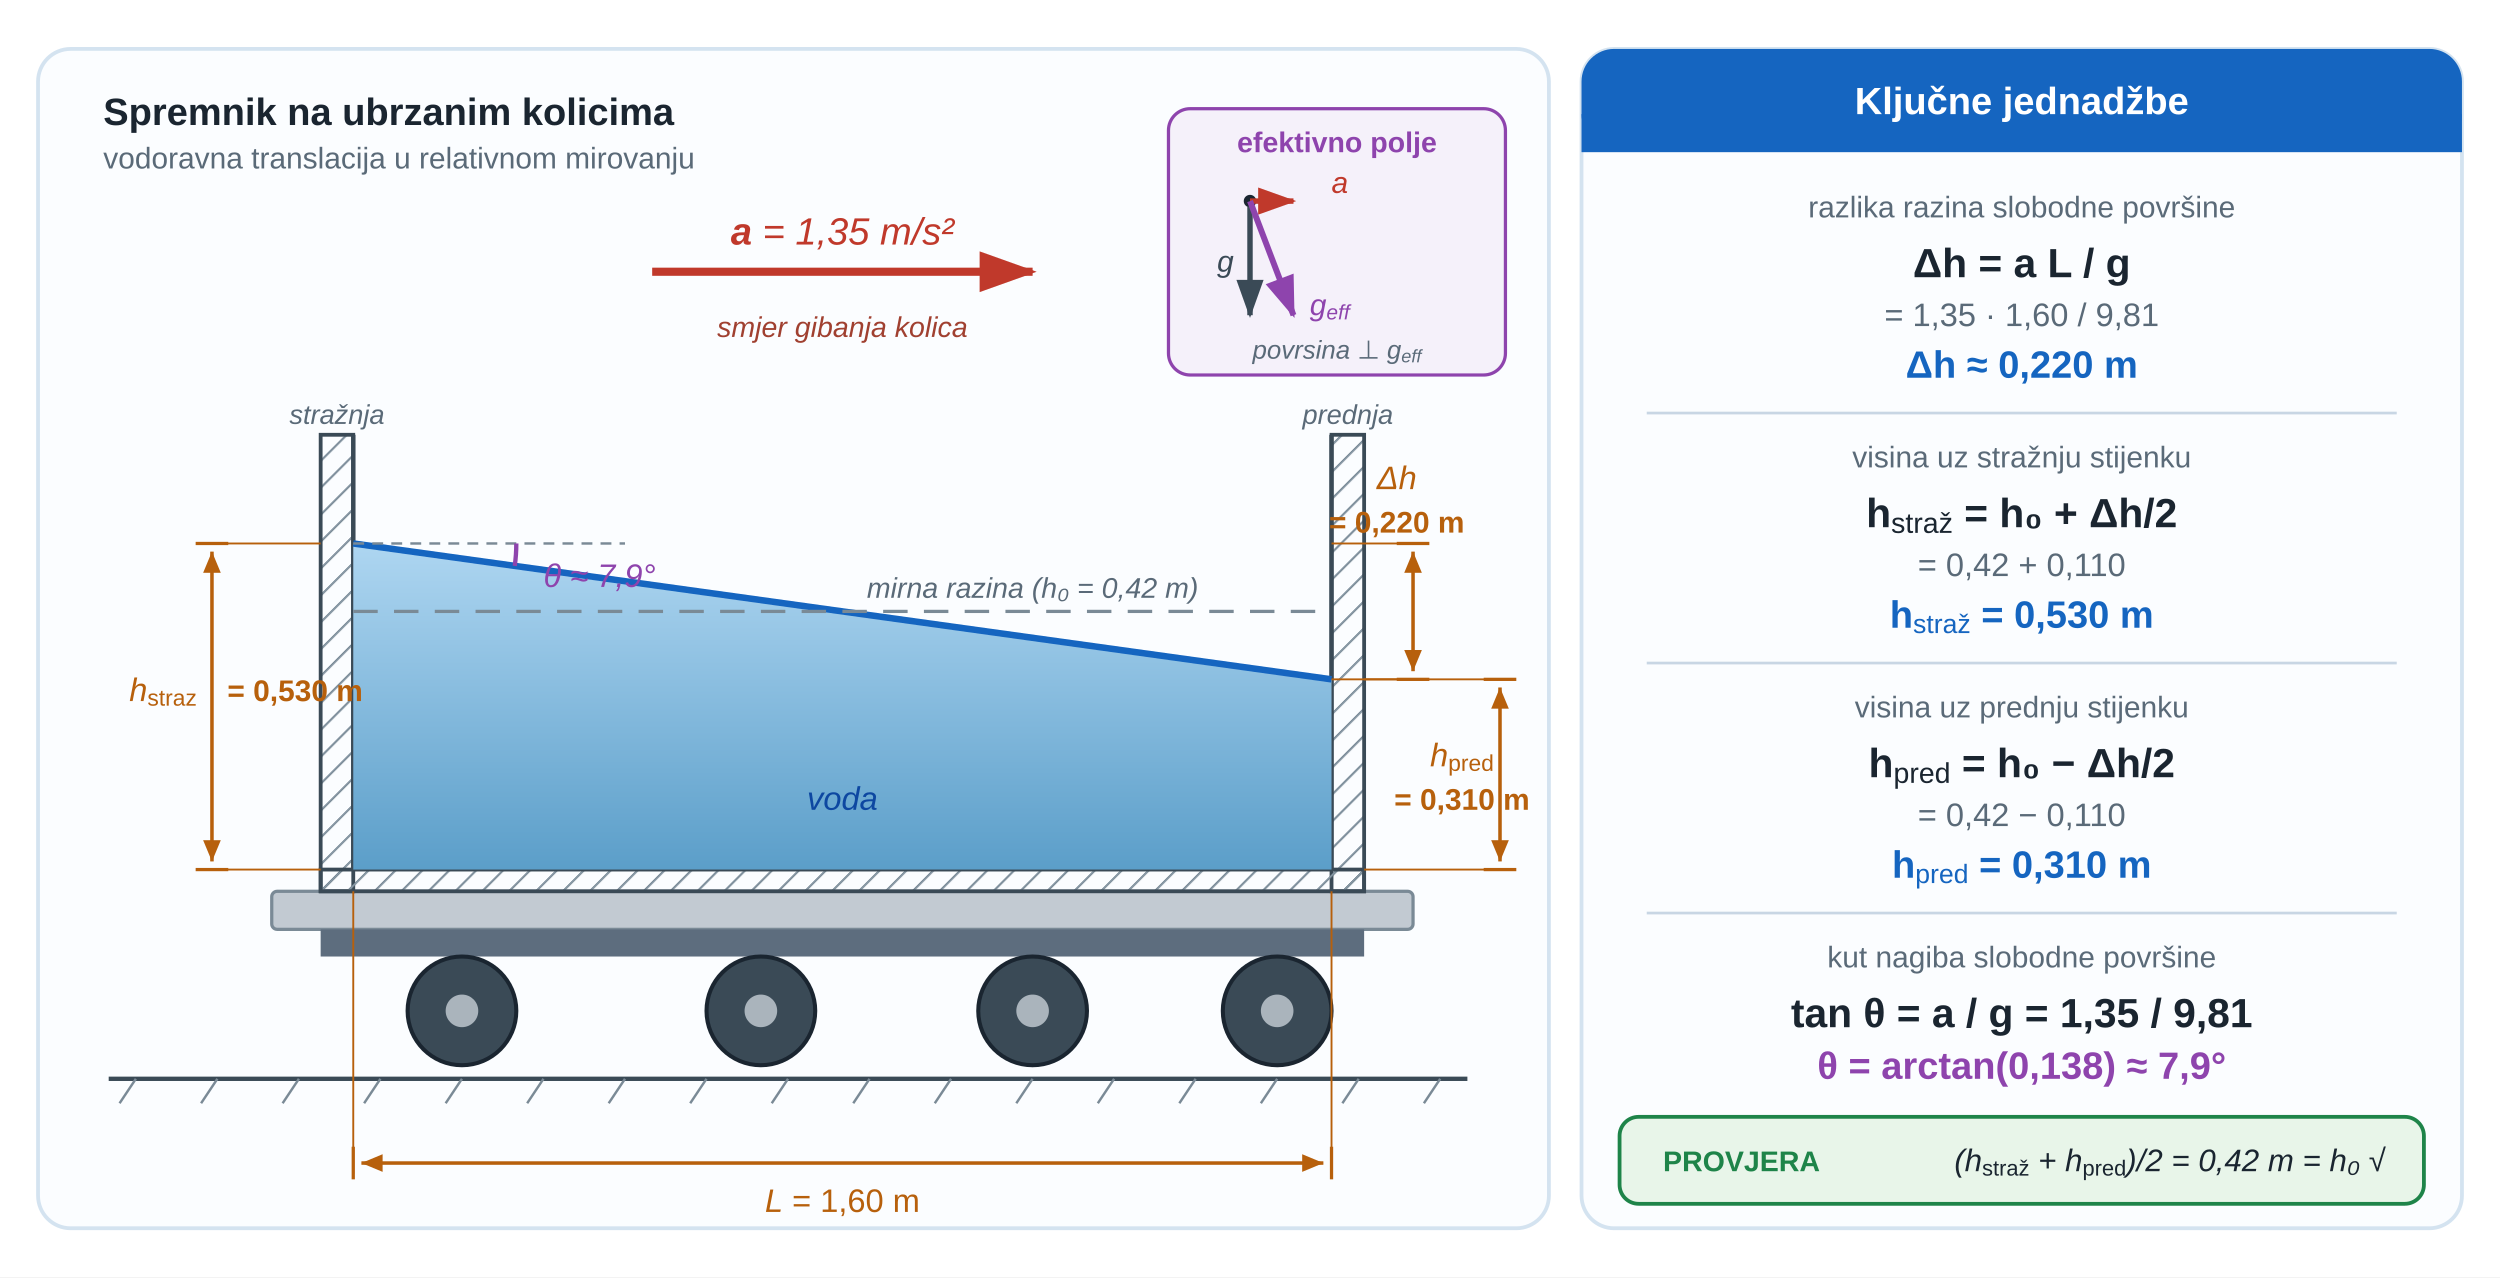
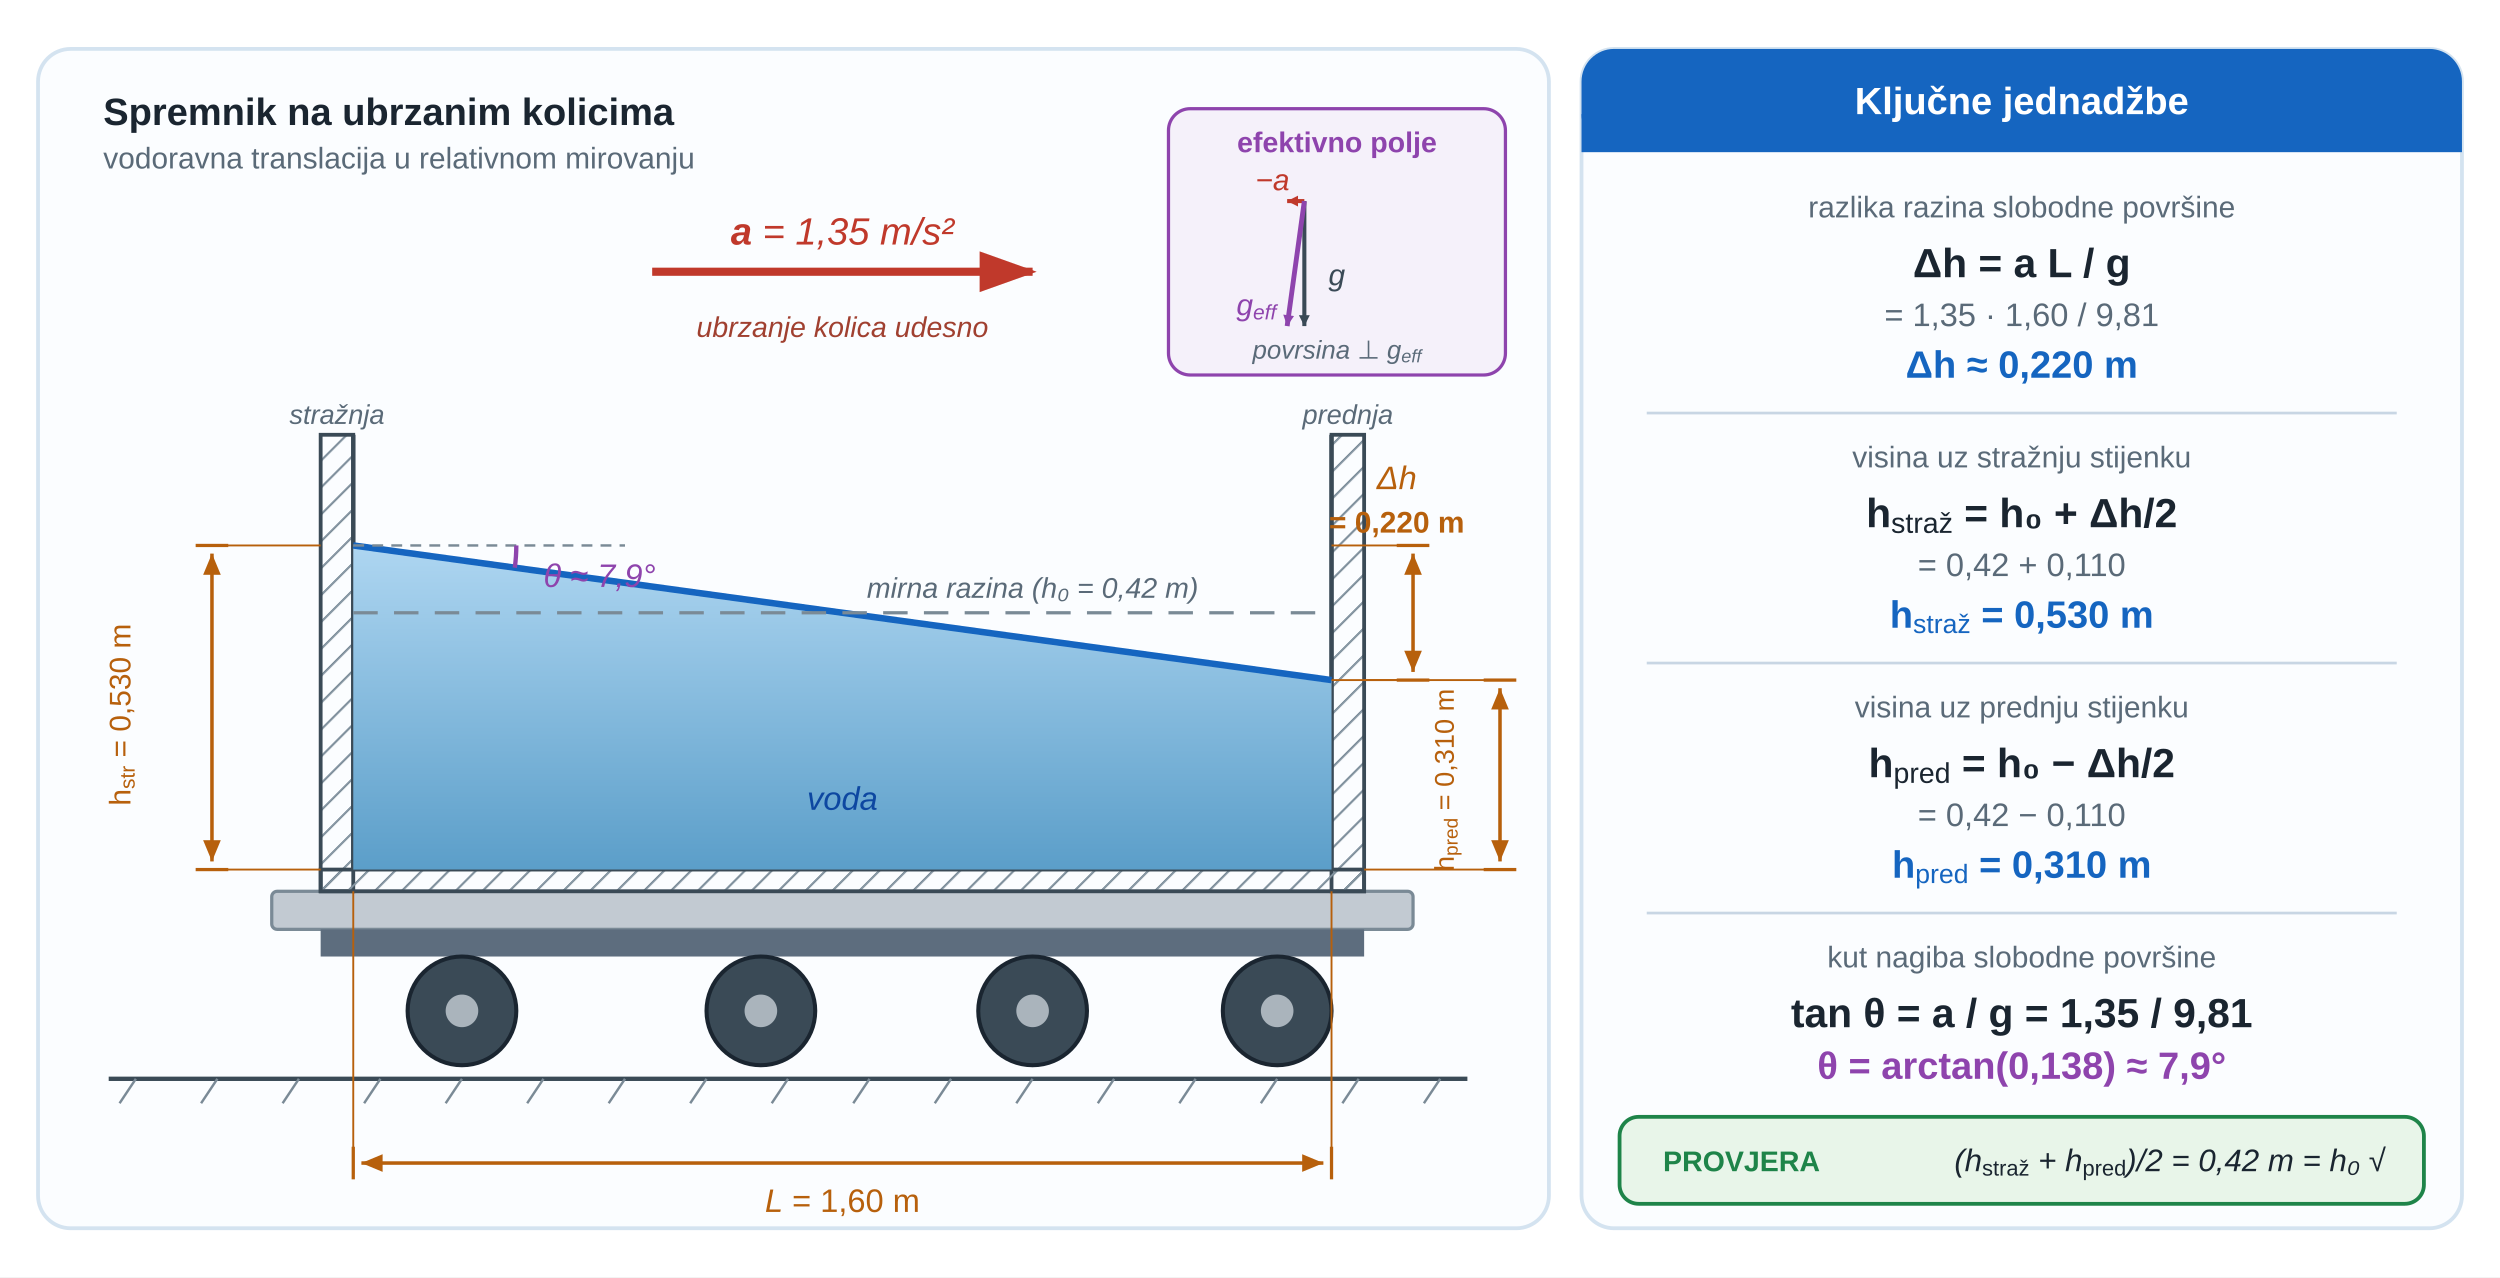
<svg xmlns="http://www.w3.org/2000/svg" viewBox="0 0 920 470" role="img" aria-labelledby="u04v2lk_title u04v2lk_desc" preserveAspectRatio="xMidYMid meet" style="display:block;width:100%;max-width:900px;height:auto;">
  <defs>
    <linearGradient id="u04v2lk_water" x1="0" y1="0" x2="0" y2="1">
      <stop offset="0%" stop-color="#aed6f1" />
      <stop offset="100%" stop-color="#5b9ec9" />
    </linearGradient>
    <pattern id="u04v2lk_hatch" width="7" height="7" patternUnits="userSpaceOnUse" patternTransform="rotate(45)">
      <line x1="0" y1="0" x2="0" y2="7" stroke="#7a8a96" stroke-width="1.6" />
    </pattern>
    <marker id="u04v2lk_aR" markerWidth="7" markerHeight="5" refX="6.5" refY="2.5" orient="auto">
      <path d="M0,0 L0,5 L7,2.5 z" fill="#c0392b" />
    </marker>
    <marker id="u04v2lk_aK" markerWidth="7" markerHeight="5" refX="6.5" refY="2.5" orient="auto">
      <path d="M0,0 L0,5 L7,2.5 z" fill="#3a4a56" />
    </marker>
    <marker id="u04v2lk_aP" markerWidth="7" markerHeight="5" refX="6.5" refY="2.5" orient="auto">
      <path d="M0,0 L0,5 L7,2.5 z" fill="#8e44ad" />
    </marker>
    <marker id="u04v2lk_dim" markerWidth="6" markerHeight="5" refX="6" refY="2.5" orient="auto">
      <path d="M0,0 L0,5 L6,2.5 z" fill="#b7600c" />
    </marker>
    <marker id="u04v2lk_dimL" markerWidth="6" markerHeight="5" refX="6" refY="2.5" orient="auto-start-reverse">
      <path d="M0,0 L0,5 L6,2.5 z" fill="#b7600c" />
+     </marker>
+     <marker id="u04v2lk_small_g" markerWidth="4" markerHeight="4" refX="4" refY="2" orient="auto" markerUnits="userSpaceOnUse">
+       <path d="M0 0 L0 4 L4 2 Z" fill="#3a4a56" stroke="none" stroke-width="1.2" />
+     </marker>
+     <marker id="u04v2lk_small_a" markerWidth="4" markerHeight="4" refX="4" refY="2" orient="auto" markerUnits="userSpaceOnUse">
+       <path d="M0 0 L0 4 L4 2 Z" fill="#c0392b" stroke="none" stroke-width="1.2" />
+     </marker>
+     <marker id="u04v2lk_small_e" markerWidth="4" markerHeight="4" refX="4" refY="2" orient="auto" markerUnits="userSpaceOnUse">
+       <path d="M0 0 L0 4 L4 2 Z" fill="#8e44ad" stroke="none" stroke-width="1.2" />
    </marker>
  </defs>
  <rect width="920" height="470" fill="#ffffff" />
  <rect x="14" y="18" width="556" height="434" rx="12" fill="#fbfdff" stroke="#d4e3f0" stroke-width="1.4" />
  <rect x="582" y="18" width="324" height="434" rx="12" fill="#fbfdff" stroke="#d4e3f0" stroke-width="1.4" />
  <rect x="100" y="328" width="420" height="14" rx="2" fill="#c2cad2" stroke="#7a8a96" stroke-width="1.2" />
  <rect x="118" y="342" width="384" height="10" fill="#5d6d7e" />
  <g stroke="#1a2530" stroke-width="1.5" fill="#3a4a56">
    <circle cx="170" cy="372" r="20" />
    <circle cx="280" cy="372" r="20" />
    <circle cx="380" cy="372" r="20" />
    <circle cx="470" cy="372" r="20" />
  </g>
  <g fill="#aab4bc">
    <circle cx="170" cy="372" r="6" />
    <circle cx="280" cy="372" r="6" />
    <circle cx="380" cy="372" r="6" />
    <circle cx="470" cy="372" r="6" />
  </g>
  <line x1="40" y1="397" x2="540" y2="397" stroke="#3a4a56" stroke-width="1.6" />
  <g stroke="#7a8a96" stroke-width="0.9">
    <line x1="50" y1="397" x2="44" y2="406" />
    <line x1="80" y1="397" x2="74" y2="406" />
    <line x1="110" y1="397" x2="104" y2="406" />
    <line x1="140" y1="397" x2="134" y2="406" />
    <line x1="170" y1="397" x2="164" y2="406" />
    <line x1="200" y1="397" x2="194" y2="406" />
    <line x1="230" y1="397" x2="224" y2="406" />
    <line x1="260" y1="397" x2="254" y2="406" />
    <line x1="290" y1="397" x2="284" y2="406" />
    <line x1="320" y1="397" x2="314" y2="406" />
    <line x1="350" y1="397" x2="344" y2="406" />
    <line x1="380" y1="397" x2="374" y2="406" />
    <line x1="410" y1="397" x2="404" y2="406" />
    <line x1="440" y1="397" x2="434" y2="406" />
    <line x1="470" y1="397" x2="464" y2="406" />
    <line x1="500" y1="397" x2="494" y2="406" />
    <line x1="530" y1="397" x2="524" y2="406" />
  </g>
  <rect x="118" y="160" width="12" height="168" fill="url(#u04v2lk_hatch)" stroke="#3a4a56" stroke-width="1.4" />
  <rect x="490" y="160" width="12" height="168" fill="url(#u04v2lk_hatch)" stroke="#3a4a56" stroke-width="1.4" />
  <rect x="118" y="320" width="384" height="8" fill="url(#u04v2lk_hatch)" stroke="#3a4a56" stroke-width="1.4" />
  <line x1="130" y1="160" x2="130" y2="320" stroke="#3a4a56" stroke-width="1.6" />
  <line x1="490" y1="160" x2="490" y2="320" stroke="#3a4a56" stroke-width="1.6" />
-   <polygon points="130,200 490,250 490,320 130,320" fill="url(#u04v2lk_water)" />
-   <line x1="130" y1="200" x2="490" y2="250" stroke="#1565c0" stroke-width="2.4" />
-   <line x1="130" y1="225" x2="490" y2="225" stroke="#7a8a96" stroke-width="1.2" stroke-dasharray="9,6" />
+   <polygon points="130,200.729 490,250.271 490,320 130,320" fill="url(#u04v2lk_water)" />
+   <line x1="130" y1="200.729" x2="490" y2="250.271" stroke="#1565c0" stroke-width="2.4" />
+   <line x1="130" y1="225.5" x2="490" y2="225.5" stroke="#7a8a96" stroke-width="1.2" stroke-dasharray="9,6" />
  <line x1="240" y1="100" x2="380" y2="100" stroke="#c0392b" stroke-width="3" marker-end="url(#u04v2lk_aR)" />
-   <line x1="130" y1="200" x2="230" y2="200" stroke="#7a8a96" stroke-width="0.9" stroke-dasharray="4,3" />
-   <path d="M190,200 A60,60 0 0,1 189.43,208.25" fill="none" stroke="#8e44ad" stroke-width="1.6" />
+   <line x1="130" y1="200.729" x2="230" y2="200.729" stroke="#7a8a96" stroke-width="0.9" stroke-dasharray="4,3" />
+   <path d="M190 200.729 A60 60 0 0 1 189.44 208.909" fill="none" stroke="#8e44ad" stroke-width="1.6" />
  <rect x="430" y="40" width="124" height="98" rx="8" fill="#f5f1fa" stroke="#8e44ad" stroke-width="1.2" />
-   <circle cx="460" cy="74" r="2.3" fill="#1a2530" />
-   <line x1="460" y1="76" x2="460" y2="116" stroke="#3a4a56" stroke-width="2" marker-end="url(#u04v2lk_aK)" />
-   <line x1="460" y1="74" x2="476" y2="74" stroke="#c0392b" stroke-width="2" marker-end="url(#u04v2lk_aR)" />
-   <line x1="460" y1="74" x2="476" y2="116" stroke="#8e44ad" stroke-width="2.2" marker-end="url(#u04v2lk_aP)" />
  <rect x="582" y="18" width="324" height="36" rx="12" fill="#1565c0" />
  <rect x="582" y="42" width="324" height="14" fill="#1565c0" />
  <line x1="606" y1="152" x2="882" y2="152" stroke="#c8d6e4" stroke-width="1" />
  <line x1="606" y1="244" x2="882" y2="244" stroke="#c8d6e4" stroke-width="1" />
  <line x1="606" y1="336" x2="882" y2="336" stroke="#c8d6e4" stroke-width="1" />
  <rect x="596" y="411" width="296" height="32" rx="7" fill="#e8f5e9" stroke="#1e8449" stroke-width="1.4" />
-   <line x1="118" y1="200" x2="78" y2="200" stroke="#b7600c" stroke-width="0.7" />
+   <line x1="118" y1="200.729" x2="78" y2="200.729" stroke="#b7600c" stroke-width="0.7" />
  <line x1="118" y1="320" x2="78" y2="320" stroke="#b7600c" stroke-width="0.7" />
-   <line x1="84" y1="200" x2="72" y2="200" stroke="#b7600c" stroke-width="1.2" />
+   <line x1="84" y1="200.729" x2="72" y2="200.729" stroke="#b7600c" stroke-width="1.2" />
  <line x1="84" y1="320" x2="72" y2="320" stroke="#b7600c" stroke-width="1.2" />
-   <line x1="78" y1="203" x2="78" y2="317" stroke="#b7600c" stroke-width="1.3" marker-start="url(#u04v2lk_dimL)" marker-end="url(#u04v2lk_dim)" />
-   <line x1="502" y1="250" x2="556" y2="250" stroke="#b7600c" stroke-width="0.7" />
+   <line x1="78" y1="203.729" x2="78" y2="317" stroke="#b7600c" stroke-width="1.3" marker-start="url(#u04v2lk_dimL)" marker-end="url(#u04v2lk_dim)" />
+   <line x1="502" y1="250.271" x2="556" y2="250.271" stroke="#b7600c" stroke-width="0.7" />
  <line x1="502" y1="320" x2="556" y2="320" stroke="#b7600c" stroke-width="0.7" />
-   <line x1="546" y1="250" x2="558" y2="250" stroke="#b7600c" stroke-width="1.2" />
+   <line x1="546" y1="250.271" x2="558" y2="250.271" stroke="#b7600c" stroke-width="1.2" />
  <line x1="546" y1="320" x2="558" y2="320" stroke="#b7600c" stroke-width="1.2" />
-   <line x1="552" y1="253" x2="552" y2="317" stroke="#b7600c" stroke-width="1.3" marker-start="url(#u04v2lk_dimL)" marker-end="url(#u04v2lk_dim)" />
-   <line x1="490" y1="200" x2="524" y2="200" stroke="#b7600c" stroke-width="0.7" />
-   <line x1="490" y1="250" x2="524" y2="250" stroke="#b7600c" stroke-width="0.7" />
-   <line x1="514" y1="200" x2="526" y2="200" stroke="#b7600c" stroke-width="1.2" />
-   <line x1="514" y1="250" x2="526" y2="250" stroke="#b7600c" stroke-width="1.2" />
-   <line x1="520" y1="203" x2="520" y2="247" stroke="#b7600c" stroke-width="1.3" marker-start="url(#u04v2lk_dimL)" marker-end="url(#u04v2lk_dim)" />
+   <line x1="552" y1="253.271" x2="552" y2="317" stroke="#b7600c" stroke-width="1.3" marker-start="url(#u04v2lk_dimL)" marker-end="url(#u04v2lk_dim)" />
+   <line x1="490" y1="200.729" x2="524" y2="200.729" stroke="#b7600c" stroke-width="0.7" />
+   <line x1="490" y1="250.271" x2="524" y2="250.271" stroke="#b7600c" stroke-width="0.7" />
+   <line x1="514" y1="200.729" x2="526" y2="200.729" stroke="#b7600c" stroke-width="1.2" />
+   <line x1="514" y1="250.271" x2="526" y2="250.271" stroke="#b7600c" stroke-width="1.2" />
+   <line x1="520" y1="203.729" x2="520" y2="247.271" stroke="#b7600c" stroke-width="1.3" marker-start="url(#u04v2lk_dimL)" marker-end="url(#u04v2lk_dim)" />
  <line x1="130" y1="328" x2="130" y2="432" stroke="#b7600c" stroke-width="0.7" />
  <line x1="490" y1="328" x2="490" y2="432" stroke="#b7600c" stroke-width="0.7" />
  <line x1="130" y1="422" x2="130" y2="434" stroke="#b7600c" stroke-width="1.2" />
  <line x1="490" y1="422" x2="490" y2="434" stroke="#b7600c" stroke-width="1.2" />
  <line x1="133" y1="428" x2="487" y2="428" stroke="#b7600c" stroke-width="1.3" marker-start="url(#u04v2lk_dimL)" marker-end="url(#u04v2lk_dim)" />
  <text x="38" y="46" font-family="'Segoe UI',Arial,sans-serif" font-size="14" font-weight="700" fill="#1a2530">Spremnik na ubrzanim kolicima</text>
  <text x="38" y="62" font-family="'Segoe UI',Arial,sans-serif" font-size="11" fill="#5a6a78">vodoravna translacija u relativnom mirovanju</text>
  <text x="380" y="220" font-family="'Segoe UI',Arial,sans-serif" font-size="10.5" fill="#5a6a78" text-anchor="middle" font-style="italic">mirna razina (h₀ = 0,42 m)</text>
  <text x="310" y="90" font-family="'Segoe UI',Arial,sans-serif" font-size="14" text-anchor="middle" fill="#c0392b" font-style="italic">
    <tspan font-weight="700">a</tspan> = 1,35 m/s²</text>
-   <text x="310" y="124" font-family="'Segoe UI',Arial,sans-serif" font-size="10.5" text-anchor="middle" fill="#a04030" font-style="italic">smjer gibanja kolica</text>
+   <text x="310" y="124" font-family="'Segoe UI',Arial,sans-serif" font-size="10.5" text-anchor="middle" fill="#a04030" font-style="italic">ubrzanje kolica udesno</text>
  <text x="200" y="216" font-family="'Segoe UI',Arial,sans-serif" font-size="12" fill="#8e44ad" font-style="italic">θ ≈ 7,9°</text>
  <text x="492" y="56" font-family="'Segoe UI',Arial,sans-serif" font-size="10.5" font-weight="700" text-anchor="middle" fill="#8e44ad">efektivno polje</text>
-   <text x="454" y="100" font-family="'Segoe UI',Arial,sans-serif" font-size="11" text-anchor="end" fill="#3a4a56" font-style="italic">g</text>
-   <text x="490" y="71" font-family="'Segoe UI',Arial,sans-serif" font-size="11" fill="#c0392b" font-style="italic">a</text>
-   <text x="482" y="116" font-family="'Segoe UI',Arial,sans-serif" font-size="11" fill="#8e44ad" font-style="italic">g<tspan baseline-shift="sub" font-size="0.7em">eff</tspan>
+   <text x="495" y="105" font-family="'Segoe UI',Arial,sans-serif" font-size="11" text-anchor="end" fill="#3a4a56" font-style="italic">g</text>
+   <text x="462" y="70" font-family="'Segoe UI',Arial,sans-serif" font-size="11" fill="#c0392b" font-style="italic">−a</text>
+   <text x="455" y="116" font-family="'Segoe UI',Arial,sans-serif" font-size="11" fill="#8e44ad" font-style="italic">g<tspan baseline-shift="sub" font-size="0.7em">eff</tspan>
  </text>
  <text x="492" y="132" font-family="'Segoe UI',Arial,sans-serif" font-size="9.5" text-anchor="middle" fill="#5a6a78" font-style="italic">povrsina ⊥ g<tspan baseline-shift="sub" font-size="0.7em">eff</tspan>
  </text>
  <text x="310" y="298" font-family="'Segoe UI',Arial,sans-serif" font-size="12" text-anchor="middle" fill="#0d47a1" font-style="italic">voda</text>
  <text x="124" y="156" font-family="'Segoe UI',Arial,sans-serif" font-size="10" text-anchor="middle" fill="#5a6a78" font-style="italic">stražnja</text>
  <text x="496" y="156" font-family="'Segoe UI',Arial,sans-serif" font-size="10" text-anchor="middle" fill="#5a6a78" font-style="italic">prednja</text>
  <text x="744" y="42" font-family="'Segoe UI',Arial,sans-serif" font-size="14" font-weight="700" text-anchor="middle" fill="#ffffff">Ključne jednadžbe</text>
  <text x="744" y="80" font-family="'Segoe UI',Arial,sans-serif" font-size="11" text-anchor="middle" fill="#5a6a78">razlika razina slobodne površine</text>
  <text x="744" y="102" font-family="'Segoe UI',Arial,sans-serif" font-size="15" font-weight="700" text-anchor="middle" fill="#1a2530">Δh = a L / g</text>
  <text x="744" y="120" font-family="'Segoe UI',Arial,sans-serif" font-size="12" text-anchor="middle" fill="#5a6a78">= 1,35 · 1,60 / 9,81</text>
  <text x="744" y="139" font-family="'Segoe UI',Arial,sans-serif" font-size="14" font-weight="700" text-anchor="middle" fill="#1565c0">Δh ≈ 0,220 m</text>
  <text x="744" y="172" font-family="'Segoe UI',Arial,sans-serif" font-size="11" text-anchor="middle" fill="#5a6a78">visina uz stražnju stijenku</text>
  <text x="744" y="194" font-family="'Segoe UI',Arial,sans-serif" font-size="15" font-weight="700" text-anchor="middle" fill="#1a2530">h<tspan baseline-shift="sub" font-size="0.7em" font-weight="400">straž</tspan> = h₀ + Δh/2</text>
  <text x="744" y="212" font-family="'Segoe UI',Arial,sans-serif" font-size="12" text-anchor="middle" fill="#5a6a78">= 0,42 + 0,110</text>
  <text x="744" y="231" font-family="'Segoe UI',Arial,sans-serif" font-size="14" font-weight="700" text-anchor="middle" fill="#1565c0">h<tspan baseline-shift="sub" font-size="0.7em" font-weight="400">straž</tspan> = 0,530 m</text>
  <text x="744" y="264" font-family="'Segoe UI',Arial,sans-serif" font-size="11" text-anchor="middle" fill="#5a6a78">visina uz prednju stijenku</text>
  <text x="744" y="286" font-family="'Segoe UI',Arial,sans-serif" font-size="15" font-weight="700" text-anchor="middle" fill="#1a2530">h<tspan baseline-shift="sub" font-size="0.7em" font-weight="400">pred</tspan> = h₀ − Δh/2</text>
  <text x="744" y="304" font-family="'Segoe UI',Arial,sans-serif" font-size="12" text-anchor="middle" fill="#5a6a78">= 0,42 − 0,110</text>
  <text x="744" y="323" font-family="'Segoe UI',Arial,sans-serif" font-size="14" font-weight="700" text-anchor="middle" fill="#1565c0">h<tspan baseline-shift="sub" font-size="0.7em" font-weight="400">pred</tspan> = 0,310 m</text>
  <text x="744" y="356" font-family="'Segoe UI',Arial,sans-serif" font-size="11" text-anchor="middle" fill="#5a6a78">kut nagiba slobodne površine</text>
  <text x="744" y="378" font-family="'Segoe UI',Arial,sans-serif" font-size="15" font-weight="700" text-anchor="middle" fill="#1a2530">tan θ = a / g = 1,35 / 9,81</text>
  <text x="744" y="397" font-family="'Segoe UI',Arial,sans-serif" font-size="14" font-weight="700" text-anchor="middle" fill="#8e44ad">θ = arctan(0,138) ≈ 7,9°</text>
  <text x="612" y="431" font-family="'Segoe UI',Arial,sans-serif" font-size="10.5" font-weight="700" fill="#1e8449">PROVJERA</text>
  <text x="878" y="431" font-family="'Segoe UI',Arial,sans-serif" font-size="11.5" text-anchor="end" fill="#1a2530" font-style="italic">(h<tspan baseline-shift="sub" font-size="0.7em" font-style="normal">straž</tspan> + h<tspan baseline-shift="sub" font-size="0.7em" font-style="normal">pred</tspan>)/2 = 0,42 m = h₀  √</text>
-   <text x="60" y="258" font-family="'Segoe UI',Arial,sans-serif" font-size="12" text-anchor="middle" fill="#b7600c" font-style="italic">h<tspan baseline-shift="sub" font-size="0.7em" font-style="normal">straz</tspan>
-   </text>
-   <text x="108.6" y="258.0" font-family="'Segoe UI',Arial,sans-serif" font-size="11" text-anchor="middle" fill="#b7600c" font-weight="700">= 0,530 m</text>
-   <text x="538" y="282" font-family="'Segoe UI',Arial,sans-serif" font-size="12" text-anchor="middle" fill="#b7600c" font-style="italic">h<tspan baseline-shift="sub" font-size="0.7em" font-style="normal">pred</tspan>
-   </text>
-   <text x="538.0" y="298.0" font-family="'Segoe UI',Arial,sans-serif" font-size="11" text-anchor="middle" fill="#b7600c" font-weight="700">= 0,310 m</text>
  <text x="514" y="180" font-family="'Segoe UI',Arial,sans-serif" font-size="12" text-anchor="middle" fill="#b7600c" font-style="italic">Δh</text>
  <text x="514.0" y="196.0" font-family="'Segoe UI',Arial,sans-serif" font-size="11" text-anchor="middle" fill="#b7600c" font-weight="700">= 0,220 m</text>
  <text x="310" y="446" font-family="'Segoe UI',Arial,sans-serif" font-size="12" text-anchor="middle" fill="#b7600c">
    <tspan font-style="italic">L</tspan> = 1,60 m</text>
+   <line x1="480" y1="74" x2="480" y2="120" stroke="#3a4a56" stroke-width="1.5" marker-end="url(#u04v2lk_small_g)" />
+   <line x1="480" y1="74" x2="473.67" y2="74" stroke="#c0392b" stroke-width="1.5" marker-end="url(#u04v2lk_small_a)" />
+   <line x1="480" y1="74" x2="473.67" y2="120" stroke="#8e44ad" stroke-width="1.8" marker-end="url(#u04v2lk_small_e)" />
+   <text x="48" y="263" font-family="'Segoe UI',Arial,sans-serif" font-size="11" fill="#b7600c" text-anchor="middle" transform="rotate(-90 48 263)">h<tspan baseline-shift="sub" font-size="0.7em">str</tspan> = 0,530 m</text>
+   <text x="535" y="287" font-family="'Segoe UI',Arial,sans-serif" font-size="10" fill="#b7600c" text-anchor="middle" transform="rotate(-90 535 287)">h<tspan baseline-shift="sub" font-size="0.7em">pred</tspan> = 0,310 m</text>
</svg>
